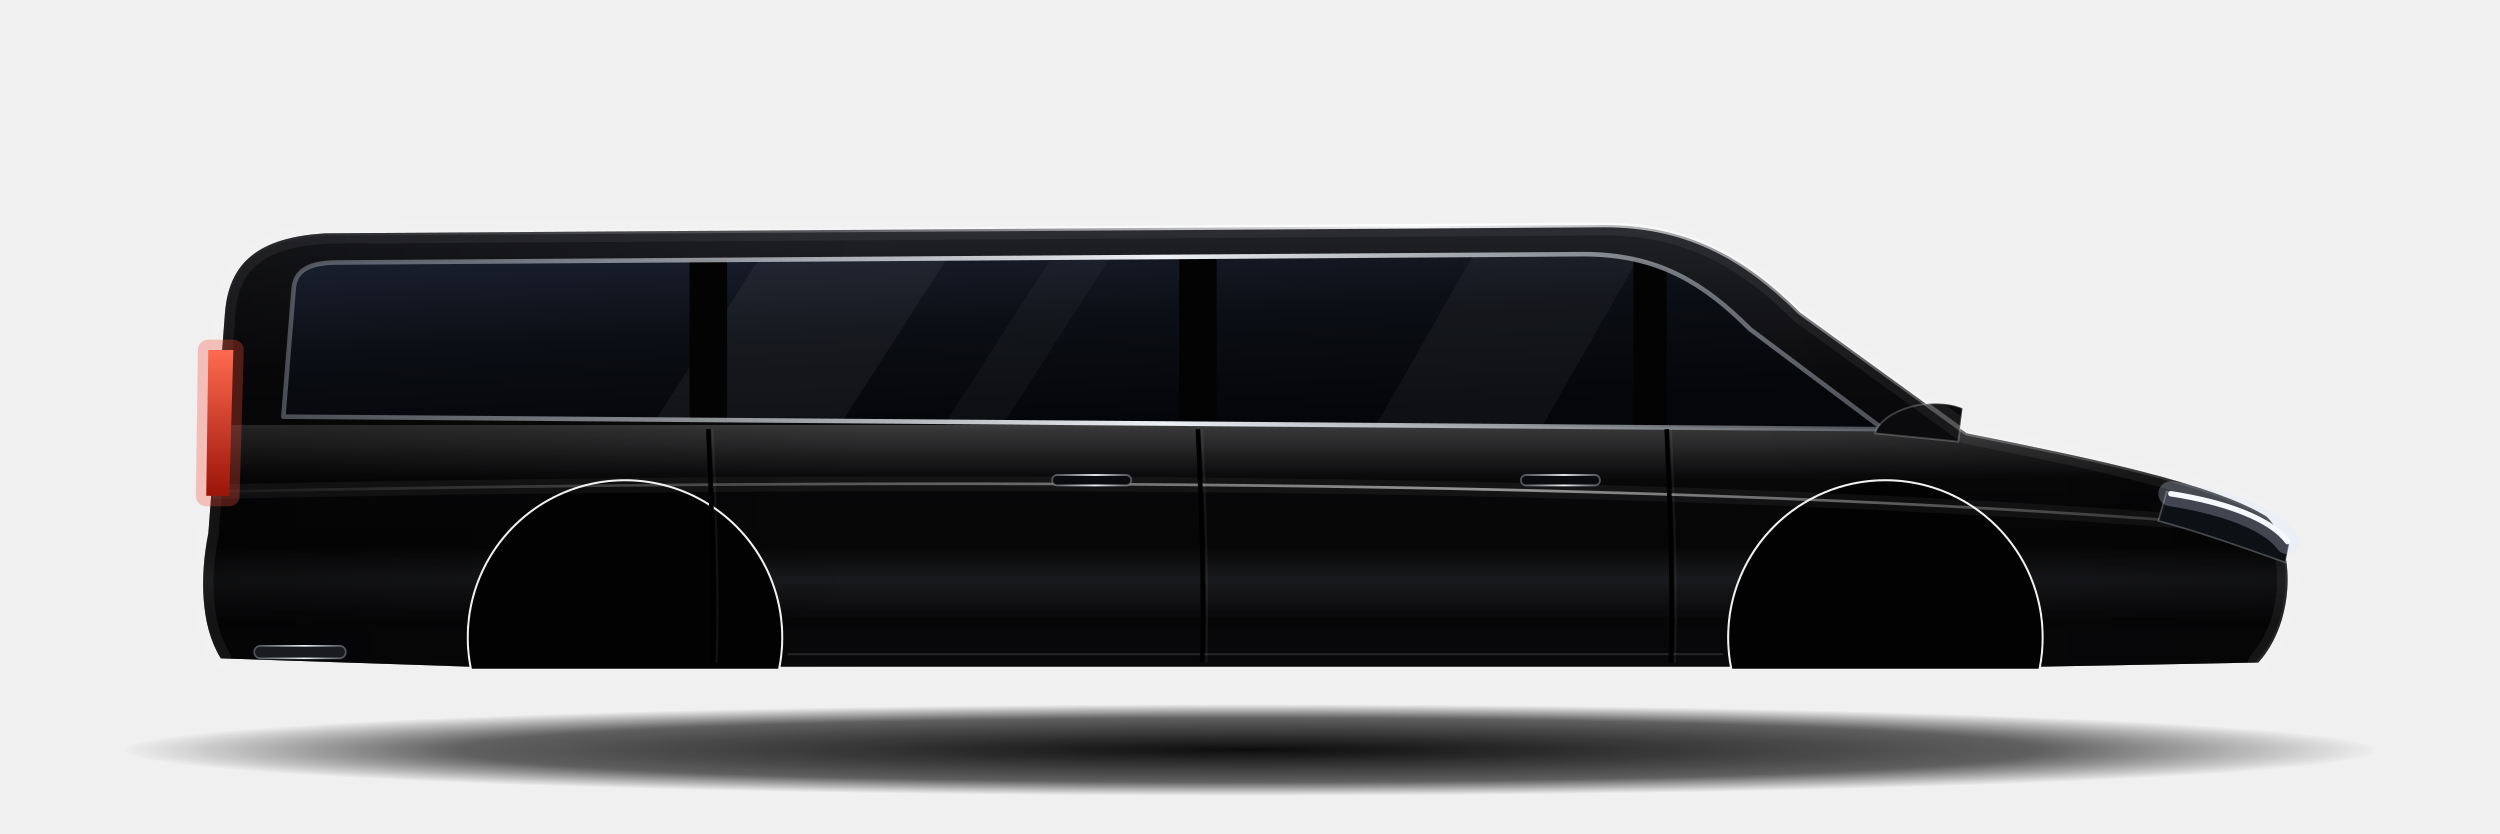
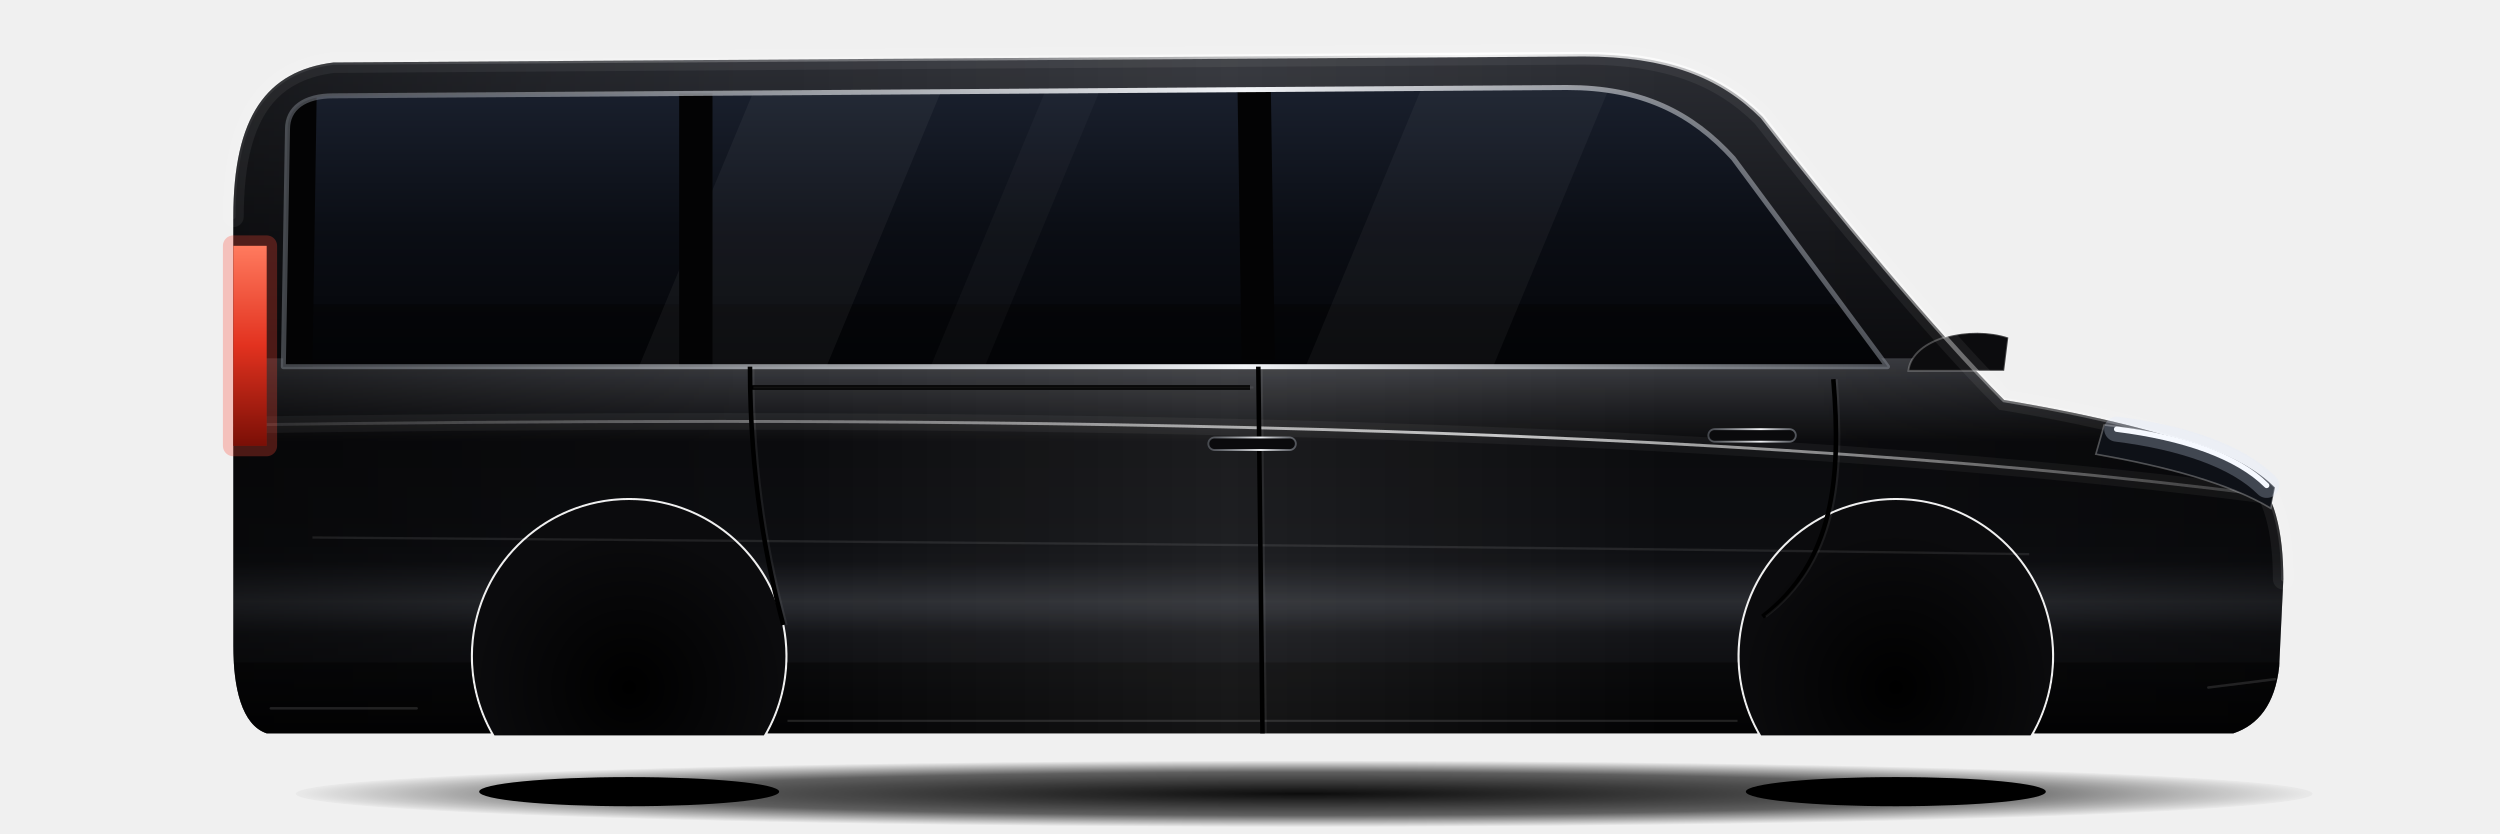
<svg xmlns="http://www.w3.org/2000/svg" viewBox="0 0 1200 400" width="1200" height="400">
  <defs>
-     <linearGradient id="bodyg" x1="0" y1="0" x2="0" y2="1">
-       <stop offset="0" stop-color="#202126" />
-       <stop offset="0.35" stop-color="#0b0b0d" />
-       <stop offset="0.72" stop-color="#060607" />
-       <stop offset="1" stop-color="#0e0e11" />
+     <linearGradient id="bodyg" gradientUnits="userSpaceOnUse" x1="0" y1="26" x2="0" y2="352">
+       <stop offset="0" stop-color="#2b2d33" />
+       <stop offset="0.28" stop-color="#16171b" />
+       <stop offset="0.5" stop-color="#0a0a0c" />
+       <stop offset="0.72" stop-color="#0d0e11" />
+       <stop offset="0.82" stop-color="#16171b" />
+       <stop offset="1" stop-color="#050506" />
    </linearGradient>
    <linearGradient id="sky" x1="0" y1="0" x2="0" y2="1">
-       <stop offset="0" stop-color="#fff" stop-opacity="0.20" />
-       <stop offset="1" stop-color="#fff" stop-opacity="0" />
+       <stop offset="0" stop-color="#e8eefc" stop-opacity="0.22" />
+       <stop offset="1" stop-color="#e8eefc" stop-opacity="0" />
    </linearGradient>
    <linearGradient id="horizon" x1="0" y1="0" x2="0" y2="1">
      <stop offset="0" stop-color="#cfd8e6" stop-opacity="0" />
-       <stop offset="0.5" stop-color="#cfd8e6" stop-opacity="0.085" />
+       <stop offset="0.55" stop-color="#cfd8e6" stop-opacity="0.11" />
      <stop offset="1" stop-color="#cfd8e6" stop-opacity="0" />
    </linearGradient>
    <linearGradient id="falloff" x1="0" y1="0" x2="1" y2="0">
-       <stop offset="0" stop-color="#000" stop-opacity="0.55" />
-       <stop offset="0.35" stop-color="#000" stop-opacity="0" />
-       <stop offset="0.7" stop-color="#000" stop-opacity="0" />
-       <stop offset="1" stop-color="#000" stop-opacity="0.45" />
+       <stop offset="0" stop-color="#000" stop-opacity="0.6" />
+       <stop offset="0.3" stop-color="#000" stop-opacity="0" />
+       <stop offset="0.72" stop-color="#000" stop-opacity="0" />
+       <stop offset="1" stop-color="#000" stop-opacity="0.5" />
    </linearGradient>
-     <linearGradient id="glassg" x1="0" y1="0" x2="0.4" y2="1">
-       <stop offset="0" stop-color="#1a2130" />
-       <stop offset="0.5" stop-color="#0b0e14" />
-       <stop offset="1" stop-color="#05060a" />
+     <linearGradient id="softbox" x1="0" y1="0" x2="1" y2="0">
+       <stop offset="0" stop-color="#fff" stop-opacity="0" />
+       <stop offset="0.5" stop-color="#fff" stop-opacity="0.07" />
+       <stop offset="1" stop-color="#fff" stop-opacity="0" />
+     </linearGradient>
+     <linearGradient id="glassg" gradientUnits="userSpaceOnUse" x1="0" y1="26" x2="0" y2="176">
+       <stop offset="0" stop-color="#1d2433" />
+       <stop offset="0.55" stop-color="#0b0e15" />
+       <stop offset="1" stop-color="#040508" />
    </linearGradient>
    <linearGradient id="chrome" x1="0" y1="0" x2="1" y2="0">
-       <stop offset="0" stop-color="#8d929b" stop-opacity="0.5" />
-       <stop offset="0.55" stop-color="#eef1f5" />
+       <stop offset="0" stop-color="#7c818a" stop-opacity="0.5" />
+       <stop offset="0.6" stop-color="#f3f5f8" />
      <stop offset="1" stop-color="#7c818a" stop-opacity="0.6" />
    </linearGradient>
    <linearGradient id="rimlight" x1="0" y1="0" x2="1" y2="0">
-       <stop offset="0" stop-color="#fff" stop-opacity="0" />
-       <stop offset="0.3" stop-color="#fff" stop-opacity="0.22" />
-       <stop offset="0.58" stop-color="#fff" stop-opacity="0.95" />
-       <stop offset="0.8" stop-color="#fff" stop-opacity="0.3" />
-       <stop offset="1" stop-color="#fff" stop-opacity="0.05" />
+       <stop offset="0" stop-color="#fff" stop-opacity="0.05" />
+       <stop offset="0.35" stop-color="#fff" stop-opacity="0.3" />
+       <stop offset="0.6" stop-color="#fff" stop-opacity="0.95" />
+       <stop offset="0.85" stop-color="#fff" stop-opacity="0.35" />
+       <stop offset="1" stop-color="#fff" stop-opacity="0.1" />
    </linearGradient>
    <linearGradient id="shoulder" x1="0" y1="0" x2="1" y2="0">
-       <stop offset="0" stop-color="#fff" stop-opacity="0.04" />
-       <stop offset="0.62" stop-color="#fff" stop-opacity="0.55" />
-       <stop offset="1" stop-color="#fff" stop-opacity="0.1" />
+       <stop offset="0" stop-color="#fff" stop-opacity="0.08" />
+       <stop offset="0.62" stop-color="#fff" stop-opacity="0.75" />
+       <stop offset="1" stop-color="#fff" stop-opacity="0.15" />
    </linearGradient>
    <linearGradient id="tailg" x1="0" y1="0" x2="0" y2="1">
-       <stop offset="0" stop-color="#ff6a50" />
-       <stop offset="1" stop-color="#9a1408" />
+       <stop offset="0" stop-color="#ff7a5e" />
+       <stop offset="0.5" stop-color="#e2321f" />
+       <stop offset="1" stop-color="#7a0f06" />
    </linearGradient>
    <radialGradient id="shadow" cx="0.5" cy="0.5" r="0.5">
      <stop offset="0" stop-color="#000" stop-opacity="0.95" />
-       <stop offset="0.7" stop-color="#000" stop-opacity="0.6" />
+       <stop offset="0.65" stop-color="#000" stop-opacity="0.6" />
      <stop offset="1" stop-color="#000" stop-opacity="0" />
    </radialGradient>
-     <radialGradient id="tire" cx="0.5" cy="0.5" r="0.5">
-       <stop offset="0.7" stop-color="#050506" />
-       <stop offset="0.9" stop-color="#18181b" />
-       <stop offset="1" stop-color="#0a0a0b" />
+     <radialGradient id="liner" cx="0.5" cy="0.6" r="0.5">
+       <stop offset="0" stop-color="#000" />
+       <stop offset="1" stop-color="#0b0b0d" />
    </radialGradient>
+   </defs>
+   <defs>
    <linearGradient id="spoke" x1="0" y1="0" x2="1" y2="1">
-       <stop offset="0" stop-color="#e4e7ec" />
-       <stop offset="0.5" stop-color="#8a8e96" />
-       <stop offset="1" stop-color="#3a3c41" />
+       <stop offset="0" stop-color="#eef0f4" />
+       <stop offset="0.5" stop-color="#9196a0" />
+       <stop offset="1" stop-color="#3a3c42" />
    </linearGradient>
    <linearGradient id="lip" x1="0" y1="0" x2="1" y2="1">
-       <stop offset="0" stop-color="#f2f4f7" />
-       <stop offset="0.45" stop-color="#6d7178" />
-       <stop offset="1" stop-color="#2a2b2f" />
+       <stop offset="0" stop-color="#f6f7f9" />
+       <stop offset="0.45" stop-color="#70747c" />
+       <stop offset="1" stop-color="#26272b" />
    </linearGradient>
-     <radialGradient id="barrel" cx="0.5" cy="0.5" r="0.5">
-       <stop offset="0" stop-color="#1d1e22" />
-       <stop offset="1" stop-color="#08080a" />
-     </radialGradient>
    <clipPath id="bc">
-       <path d="M 106 316 C 96 300, 96 276, 100 256 L 108 150 C 110 126, 124 114, 156 112 L 770 108 C 808 108, 836 122, 864 150 L 944 208 C 1004 220, 1062 232, 1088 248 C 1102 262, 1102 298, 1084 318 L 979.7 320 A 76 76 0 1 0 830.3 320 L 374.7 320 A 76 76 0 1 0 225.3 320 Z" />
+       <path d="M 128 352 C 116 348, 112 330, 112 310 L 112 104 C 112 56, 128 34, 160 30 L 760 26 C 800 26, 826 36, 846 56 C 880 100, 930 160, 962 192 C 1010 200, 1060 212, 1080 226 C 1092 236, 1096 256, 1096 278 L 1094 320 C 1092 338, 1084 348, 1072 352 L 976.4 352 A 76 76 0 1 0 843.6 352 L 368.4 352 A 76 76 0 1 0 235.6 352 Z" />
    </clipPath>
    <clipPath id="gc">
-       <path d="M 136 200 L 141 138 C 142 130, 148 126, 162 126 L 760 122 C 796 122, 818 136, 840 158 L 904 206 Z" />
+       <path d="M 136 176 L 138 62 C 138 52, 146 46, 160 46 L 752 42 C 788 42, 812 54, 832 76 L 906 176 Z" />
    </clipPath>
    <clipPath id="above">
-       <rect x="0" y="0" width="1200" height="321" />
+       <rect x="0" y="0" width="1200" height="353" />
    </clipPath>
  </defs>
-   <ellipse cx="600" cy="360" rx="540" ry="22" fill="url(#shadow)" />
+   <ellipse cx="626.0" cy="381" rx="484.0" ry="16" fill="url(#shadow)" />
+   <ellipse cx="302" cy="380" rx="72" ry="7" fill="#000" />
+   <ellipse cx="910" cy="380" rx="72" ry="7" fill="#000" />
  <g clip-path="url(#above)">
-     <circle cx="300" cy="306" r="75" fill="#020203" />
-     <circle cx="905" cy="306" r="75" fill="#020203" />
+     <circle cx="302" cy="315" r="75" fill="url(#liner)" />
+     <circle cx="910" cy="315" r="75" fill="url(#liner)" />
  </g>
-   <path d="M 106 316 C 96 300, 96 276, 100 256 L 108 150 C 110 126, 124 114, 156 112 L 770 108 C 808 108, 836 122, 864 150 L 944 208 C 1004 220, 1062 232, 1088 248 C 1102 262, 1102 298, 1084 318 L 979.7 320 A 76 76 0 1 0 830.3 320 L 374.7 320 A 76 76 0 1 0 225.3 320 Z" fill="url(#bodyg)" />
+   <path d="M 128 352 C 116 348, 112 330, 112 310 L 112 104 C 112 56, 128 34, 160 30 L 760 26 C 800 26, 826 36, 846 56 C 880 100, 930 160, 962 192 C 1010 200, 1060 212, 1080 226 C 1092 236, 1096 256, 1096 278 L 1094 320 C 1092 338, 1084 348, 1072 352 L 976.4 352 A 76 76 0 1 0 843.6 352 L 368.4 352 A 76 76 0 1 0 235.6 352 Z" fill="url(#bodyg)" />
  <g clip-path="url(#bc)">
-     <rect x="0" y="204" width="1200" height="26" fill="url(#sky)" />
-     <rect x="0" y="262" width="1200" height="32" fill="url(#horizon)" />
-     <rect x="0" y="296" width="1200" height="30" fill="#000" fill-opacity="0.35" />
+     <rect x="0" y="172" width="1200" height="40" fill="url(#sky)" />
+     <rect x="0" y="270" width="1200" height="34" fill="url(#horizon)" />
+     <rect x="0" y="318" width="1200" height="40" fill="#000" fill-opacity="0.42" />
+     <rect x="380" y="0" width="420" height="400" fill="url(#softbox)" />
    <rect x="0" y="0" width="1200" height="400" fill="url(#falloff)" />
+     <path d="M 232.1 287.6 A 77 77 0 0 1 371.9 287.6" fill="none" stroke="#fff" stroke-opacity="0.16" stroke-width="1.4" />
+     <path d="M 840.1 287.6 A 77 77 0 0 1 979.9 287.6" fill="none" stroke="#fff" stroke-opacity="0.16" stroke-width="1.4" />
  </g>
-   <path d="M 136 200 L 141 138 C 142 130, 148 126, 162 126 L 760 122 C 796 122, 818 136, 840 158 L 904 206 Z" fill="url(#glassg)" />
+   <path d="M 136 176 L 138 62 C 138 52, 146 46, 160 46 L 752 42 C 788 42, 812 54, 832 76 L 906 176 Z" fill="url(#glassg)" />
  <g clip-path="url(#gc)">
-     <path d="M 380 100 L 470 100 L 380 240 L 290 240 Z" fill="#fff" fill-opacity="0.05" />
-     <path d="M 520 100 L 548 100 L 458 240 L 430 240 Z" fill="#fff" fill-opacity="0.035" />
-     <path d="M 720 100 L 800 100 L 720 240 L 640 240 Z" fill="#fff" fill-opacity="0.04" />
-     <rect x="331" y="100" width="18" height="130" fill="#030304" />
-     <rect x="566" y="100" width="18" height="130" fill="#030304" />
-     <rect x="784" y="100" width="16" height="130" fill="#030304" />
+     <rect x="0" y="146" width="1200" height="30" fill="#000" fill-opacity="0.35" />
+     <path d="M 380 0 L 470 0 L 370 240 L 280 240 Z" fill="#fff" fill-opacity="0.045" />
+     <path d="M 520 0 L 546 0 L 446 240 L 420 240 Z" fill="#fff" fill-opacity="0.03" />
+     <path d="M 700 0 L 790 0 L 690 240 L 600 240 Z" fill="#fff" fill-opacity="0.04" />
+     <path d="M 326 44 L 342 44 L 342 176 L 326 176 Z" fill="#030304" />
+     <path d="M 594 42 L 610 42 L 612 176 L 596 176 Z" fill="#030304" />
+     <path d="M 136 46 L 152 46 L 150 176 L 136 176 Z" fill="#030304" />
  </g>
-   <path d="M 136 200 L 141 138 C 142 130, 148 126, 162 126 L 760 122 C 796 122, 818 136, 840 158 L 904 206 Z" fill="none" stroke="url(#chrome)" stroke-width="2.2" stroke-linejoin="round" />
-   <path d="M 900 208 C 904 196, 928 190, 942 196 L 940 212 Z" fill="#0b0b0d" stroke="#fff" stroke-opacity="0.22" stroke-width="0.9" />
-   <path d="M 102 236 C 400 230, 800 228, 1094 254" fill="none" stroke="#fff" stroke-opacity="0.05" stroke-width="7" />
-   <path d="M 102 236 C 400 230, 800 228, 1094 254" fill="none" stroke="url(#shoulder)" stroke-width="1.3" />
-   <path d="M 378 314 L 827 314" stroke="#fff" stroke-opacity="0.12" stroke-width="1" />
-   <path d="M 340 206 C 342 250, 343 290, 342 318" fill="none" stroke="#000" stroke-width="2.2" />
-   <path d="M 342 206 C 344 250, 345 290, 344 318" fill="none" stroke="#fff" stroke-opacity="0.06" stroke-width="1" />
-   <path d="M 575 206 C 577 250, 578 290, 577 318" fill="none" stroke="#000" stroke-width="2.2" />
-   <path d="M 577 206 C 579 250, 580 290, 579 318" fill="none" stroke="#fff" stroke-opacity="0.06" stroke-width="1" />
-   <path d="M 800 206 C 802 250, 803 290, 802 318" fill="none" stroke="#000" stroke-width="2.2" />
-   <path d="M 802 206 C 804 250, 805 290, 804 318" fill="none" stroke="#fff" stroke-opacity="0.06" stroke-width="1" />
-   <rect x="505" y="228" width="38" height="5" rx="2.5" fill="#0a0a0c" stroke="url(#chrome)" stroke-width="0.9" />
-   <rect x="730" y="228" width="38" height="5" rx="2.5" fill="#0a0a0c" stroke="url(#chrome)" stroke-width="0.9" />
-   <path d="M 106 316 C 96 300, 96 276, 100 256 L 108 150 C 110 126, 124 114, 156 112 L 770 108 C 808 108, 836 122, 864 150 L 944 208 C 1004 220, 1062 232, 1088 248 C 1102 262, 1102 298, 1084 318" fill="none" stroke="#fff" stroke-opacity="0.06" stroke-width="10" stroke-linecap="round" />
-   <path d="M 106 316 C 96 300, 96 276, 100 256 L 108 150 C 110 126, 124 114, 156 112 L 770 108 C 808 108, 836 122, 864 150 L 944 208 C 1004 220, 1062 232, 1088 248 C 1102 262, 1102 298, 1084 318" fill="none" stroke="url(#rimlight)" stroke-width="2.2" stroke-linecap="round" />
-   <rect x="122" y="310" width="44" height="6" rx="3" fill="#1a1b1e" stroke="url(#chrome)" stroke-width="0.8" />
-   <path d="M 1040 236 C 1068 240, 1090 248, 1099 260 L 1097 270 C 1080 264, 1058 256, 1036 250 Z" fill="#0d1015" stroke="#fff" stroke-opacity="0.25" stroke-width="0.8" />
-   <path d="M 1042 237 C 1068 241, 1090 249, 1098 260" fill="none" stroke="#dfe9ff" stroke-opacity="0.25" stroke-width="12" stroke-linecap="round" />
-   <path d="M 1042 237 C 1068 241, 1090 249, 1098 260" fill="none" stroke="#f6f9ff" stroke-width="2.6" stroke-linecap="round" />
-   <path d="M 100 168 L 112 168 L 110 238 L 99 238 Z" fill="#e5402f" fill-opacity="0.18" stroke="#ff4a36" stroke-opacity="0.3" stroke-width="10" stroke-linejoin="round" />
-   <path d="M 100 168 L 112 168 L 110 238 L 99 238 Z" fill="url(#tailg)" />
+   <path d="M 136 176 L 138 62 C 138 52, 146 46, 160 46 L 752 42 C 788 42, 812 54, 832 76 L 906 176 Z" fill="none" stroke="url(#chrome)" stroke-width="2.4" stroke-linejoin="round" />
+   <path d="M 916 178 C 918 162, 946 156, 964 162 L 962 178 Z" fill="#0c0c0e" stroke="#fff" stroke-opacity="0.25" stroke-width="0.9" />
+   <path d="M 112 204 C 400 200, 800 200, 1090 238" fill="none" stroke="#fff" stroke-opacity="0.05" stroke-width="8" />
+   <path d="M 112 204 C 400 200, 800 200, 1090 238" fill="none" stroke="url(#shoulder)" stroke-width="1.4" />
+   <path d="M 974 266 C 700 262, 400 260, 150 258" fill="none" stroke="#fff" stroke-opacity="0.09" stroke-width="1.1" />
+   <path d="M 378 346 L 834 346" stroke="#fff" stroke-opacity="0.12" stroke-width="1" />
+   <path d="M 880 182 C 884 230, 880 270, 846 296" fill="none" stroke="#000" stroke-width="2.2" />
+   <path d="M 880 182 C 884 230, 880 270, 846 296" transform="translate(1.6 0)" fill="none" stroke="#fff" stroke-opacity="0.07" stroke-width="1" />
+   <path d="M 604 176 L 606 352" fill="none" stroke="#000" stroke-width="2.2" />
+   <path d="M 604 176 L 606 352" transform="translate(1.6 0)" fill="none" stroke="#fff" stroke-opacity="0.07" stroke-width="1" />
+   <path d="M 360 176 C 360 230, 368 270, 376 300" fill="none" stroke="#000" stroke-width="2.2" />
+   <path d="M 360 176 C 360 230, 368 270, 376 300" transform="translate(1.6 0)" fill="none" stroke="#fff" stroke-opacity="0.07" stroke-width="1" />
+   <path d="M 360 186 L 600 186" fill="none" stroke="#000" stroke-width="2.2" />
+   <path d="M 360 186 L 600 186" transform="translate(1.6 0)" fill="none" stroke="#fff" stroke-opacity="0.07" stroke-width="1" />
+   <rect x="820" y="206" width="42" height="6" rx="3" fill="#0a0a0c" stroke="url(#chrome)" stroke-width="0.9" />
+   <rect x="580" y="210" width="42" height="6" rx="3" fill="#0a0a0c" stroke="url(#chrome)" stroke-width="0.9" />
+   <path d="M 1060 330 L 1092 326" stroke="#fff" stroke-opacity="0.12" stroke-width="1.2" stroke-linecap="round" />
+   <path d="M 130 340 L 200 340" stroke="#fff" stroke-opacity="0.12" stroke-width="1.2" stroke-linecap="round" />
+   <path d="M 112 104 C 112 56, 128 34, 160 30 L 760 26 C 800 26, 826 36, 846 56 C 880 100, 930 160, 962 192 C 1010 200, 1060 212, 1080 226 C 1092 236, 1096 256, 1096 278" fill="none" stroke="#fff" stroke-opacity="0.06" stroke-width="10" stroke-linecap="round" />
+   <path d="M 112 104 C 112 56, 128 34, 160 30 L 760 26 C 800 26, 826 36, 846 56 C 880 100, 930 160, 962 192 C 1010 200, 1060 212, 1080 226 C 1092 236, 1096 256, 1096 278" fill="none" stroke="url(#rimlight)" stroke-width="2.2" stroke-linecap="round" />
+   <path d="M 1010 204 C 1046 208, 1076 218, 1092 234 L 1090 244 C 1070 232, 1040 224, 1006 218 Z" fill="#0e1117" stroke="#fff" stroke-opacity="0.28" stroke-width="0.8" />
+   <path d="M 1016 206 C 1048 210, 1074 219, 1088 233" fill="none" stroke="#dfe9ff" stroke-opacity="0.25" stroke-width="12" stroke-linecap="round" />
+   <path d="M 1016 206 C 1048 210, 1074 219, 1088 233" fill="none" stroke="#f6f9ff" stroke-width="2.6" stroke-linecap="round" />
+   <path d="M 112 118 L 128 118 L 128 214 L 112 214 Z" fill="#e5402f" fill-opacity="0.16" stroke="#ff4a36" stroke-opacity="0.28" stroke-width="10" stroke-linejoin="round" />
+   <path d="M 112 118 L 128 118 L 128 214 L 112 214 Z" fill="url(#tailg)" />
</svg>
